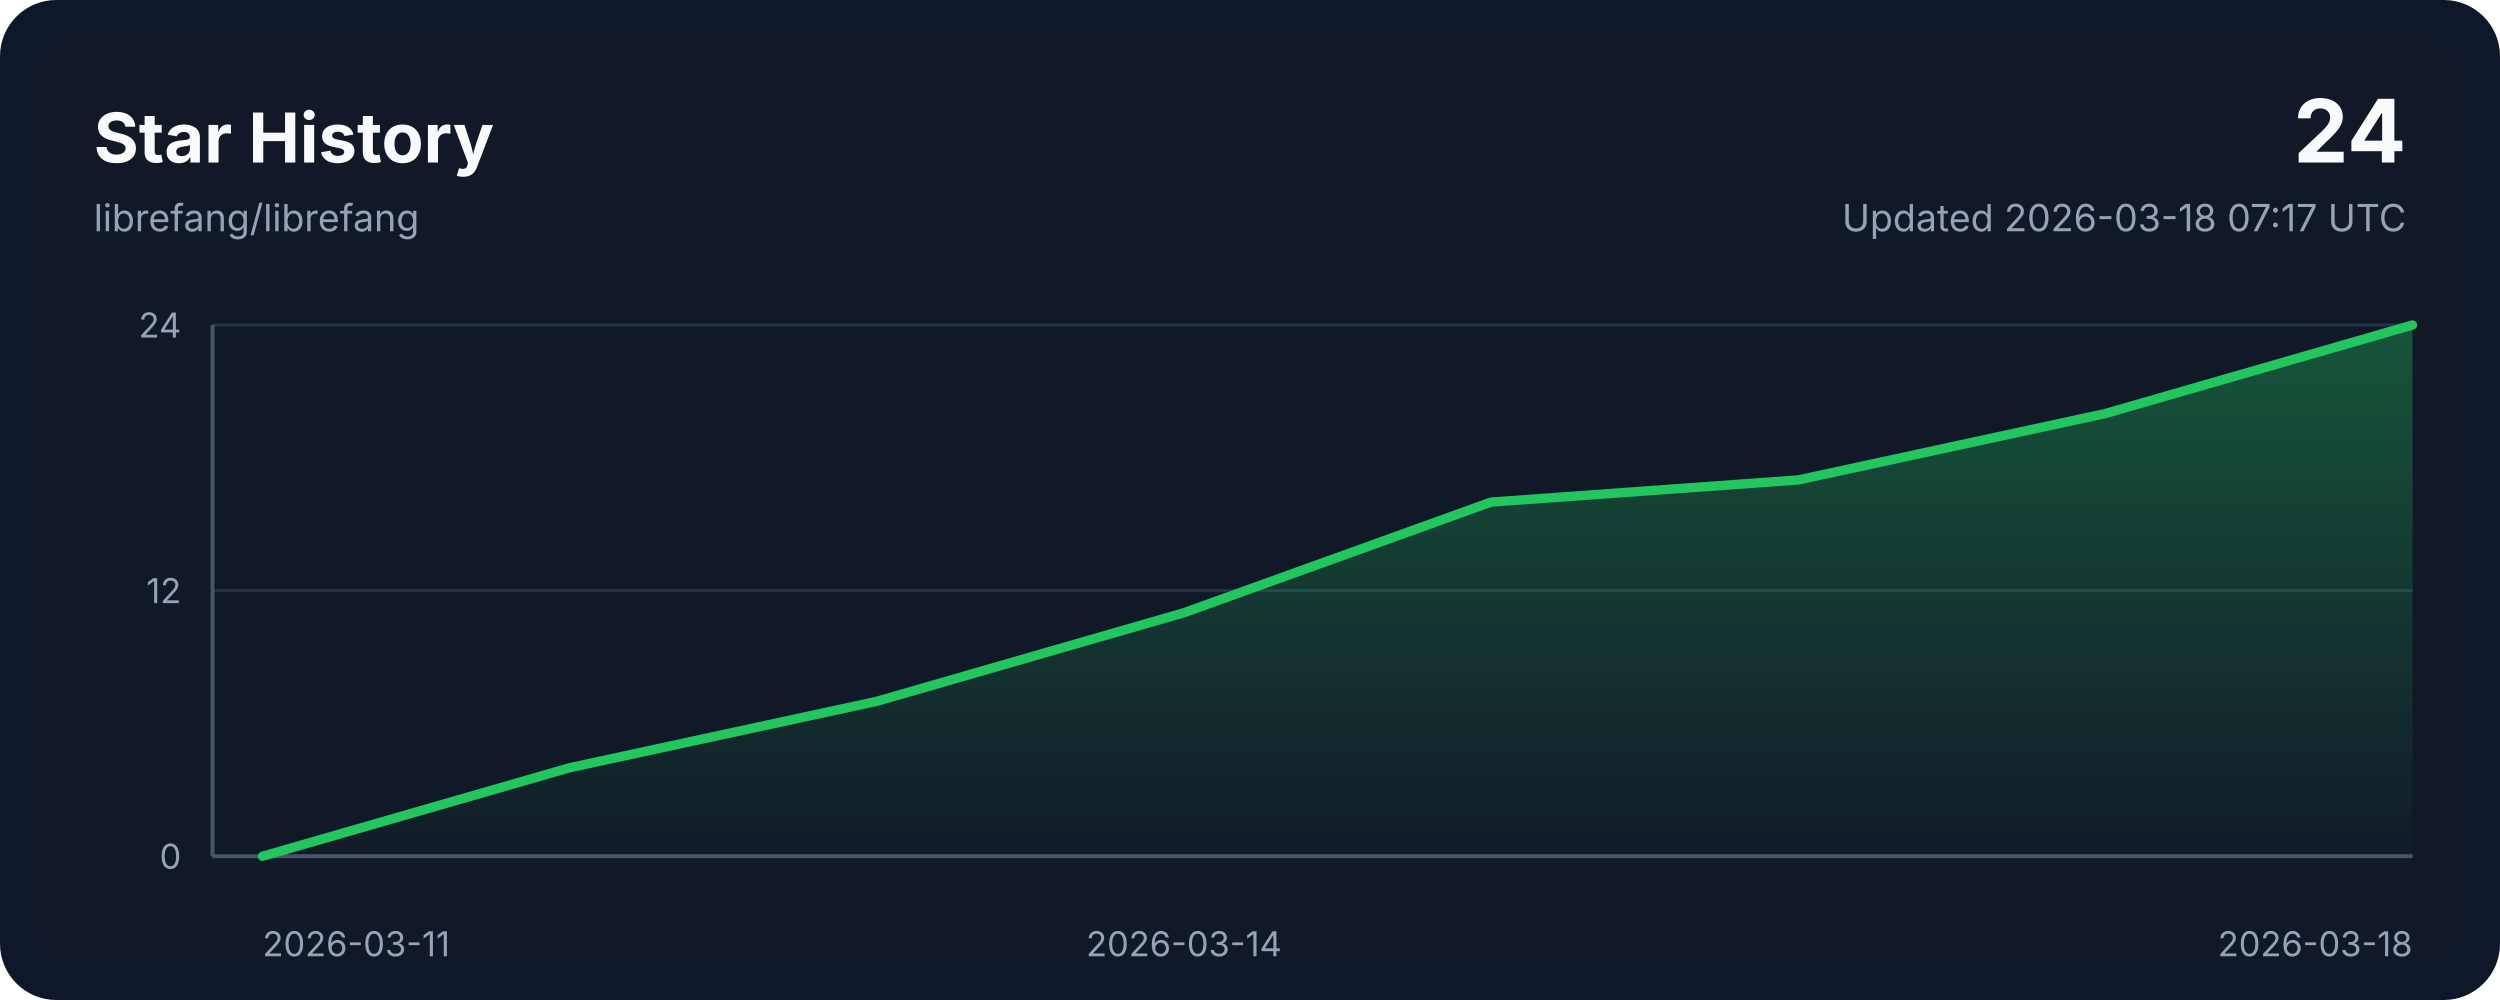
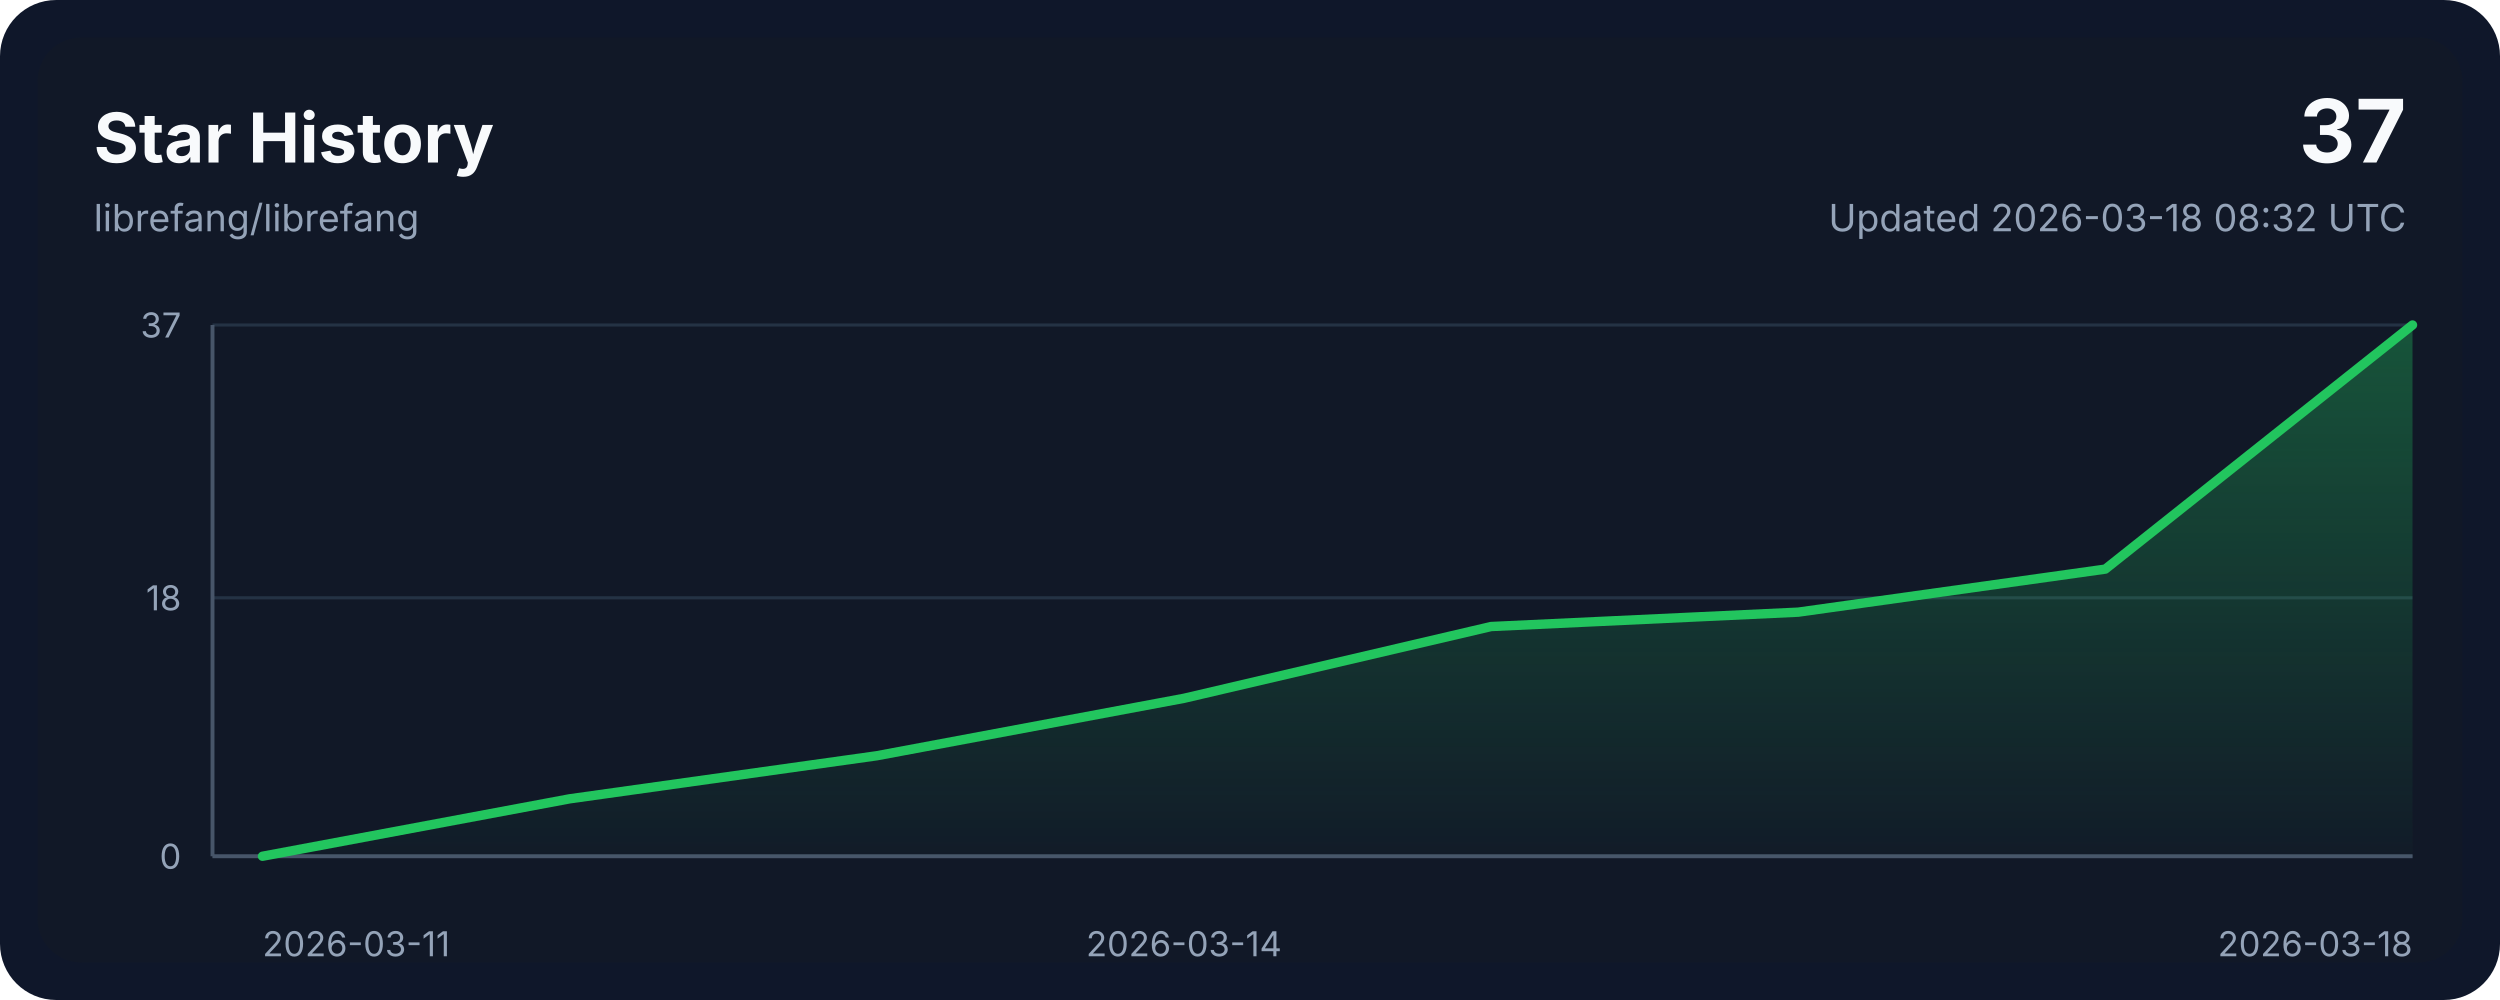
<svg xmlns="http://www.w3.org/2000/svg" width="800" height="320" viewBox="0 0 800 320" role="img" aria-labelledby="title desc">
  <style>
    .bg { fill: #0f172a; }
    .panel { fill: #111827; }
    .grid { stroke: #243244; stroke-width: 1; }
    .axis { stroke: #475569; stroke-width: 1.25; }
    .line { fill: none; stroke: #22c55e; stroke-width: 3; stroke-linecap: round; stroke-linejoin: round; }
    .area { fill: url(#areaGradient); }
    .title { font: 700 22px ui-sans-serif, system-ui, -apple-system, sans-serif; fill: #f8fafc; }
    .subtitle { font: 400 12px ui-sans-serif, system-ui, -apple-system, sans-serif; fill: #94a3b8; }
    .axis-label { font: 400 11px ui-sans-serif, system-ui, -apple-system, sans-serif; fill: #94a3b8; }
    .value { font: 700 28px ui-sans-serif, system-ui, -apple-system, sans-serif; fill: #f8fafc; }
  </style>
  <defs>
    <linearGradient id="areaGradient" x1="0" x2="0" y1="0" y2="1">
      <stop offset="0%" stop-color="#22c55e" stop-opacity="0.35" />
      <stop offset="100%" stop-color="#22c55e" stop-opacity="0.02" />
    </linearGradient>
  </defs>
  <rect width="800" height="320" rx="18" class="bg" />
  <rect x="12" y="12" width="776" height="296" rx="14" class="panel" />
  <text x="30" y="52" class="title">Star History</text>
  <text x="30" y="74" class="subtitle">librefang/librefang</text>
-   <text x="770" y="52" class="value" text-anchor="end">24</text>
-   <text x="770" y="74" class="subtitle" text-anchor="end">Updated 2026-03-18 07:17 UTC</text>
+   <text x="770" y="52" class="value" text-anchor="end">37</text>
+   <text x="770" y="74" class="subtitle" text-anchor="end">Updated 2026-03-18 08:32 UTC</text>
  <line x1="68" y1="274.00" x2="772" y2="274.00" class="grid" />
-   <line x1="68" y1="189.00" x2="772" y2="189.00" class="grid" />
+   <line x1="68" y1="191.30" x2="772" y2="191.30" class="grid" />
  <line x1="68" y1="104.00" x2="772" y2="104.00" class="grid" />
  <line x1="68" y1="274" x2="772" y2="274" class="axis" />
  <line x1="68" y1="104" x2="68" y2="274" class="axis" />
-   <path d="M 84,274 L 84.00,274.00 L 182.29,245.67 L 280.57,224.42 L 378.86,196.08 L 477.14,160.67 L 575.43,153.58 L 673.71,132.33 L 772.00,104.00 L 772,274 Z" class="area" />
-   <polyline points="84.00,274.00 182.29,245.67 280.57,224.42 378.86,196.08 477.14,160.67 575.43,153.58 673.71,132.33 772.00,104.00" class="line" />
+   <path d="M 84,274 L 84.00,274.00 L 182.29,255.62 L 280.57,241.84 L 378.86,223.46 L 477.14,200.49 L 575.43,195.89 L 673.71,182.11 L 772.00,104.00 L 772,274 Z" class="area" />
+   <polyline points="84.00,274.00 182.29,255.62 280.57,241.84 378.86,223.46 477.14,200.49 575.43,195.89 673.71,182.11 772.00,104.00" class="line" />
  <text x="84.00" y="306" class="axis-label" text-anchor="start">2026-03-11</text>
  <text x="378.86" y="306" class="axis-label" text-anchor="middle">2026-03-14</text>
  <text x="772.00" y="306" class="axis-label" text-anchor="end">2026-03-18</text>
  <text x="58" y="278.00" class="axis-label" text-anchor="end">0</text>
-   <text x="58" y="193.00" class="axis-label" text-anchor="end">12</text>
-   <text x="58" y="108.00" class="axis-label" text-anchor="end">24</text>
+   <text x="58" y="195.30" class="axis-label" text-anchor="end">18</text>
+   <text x="58" y="108.00" class="axis-label" text-anchor="end">37</text>
</svg>
